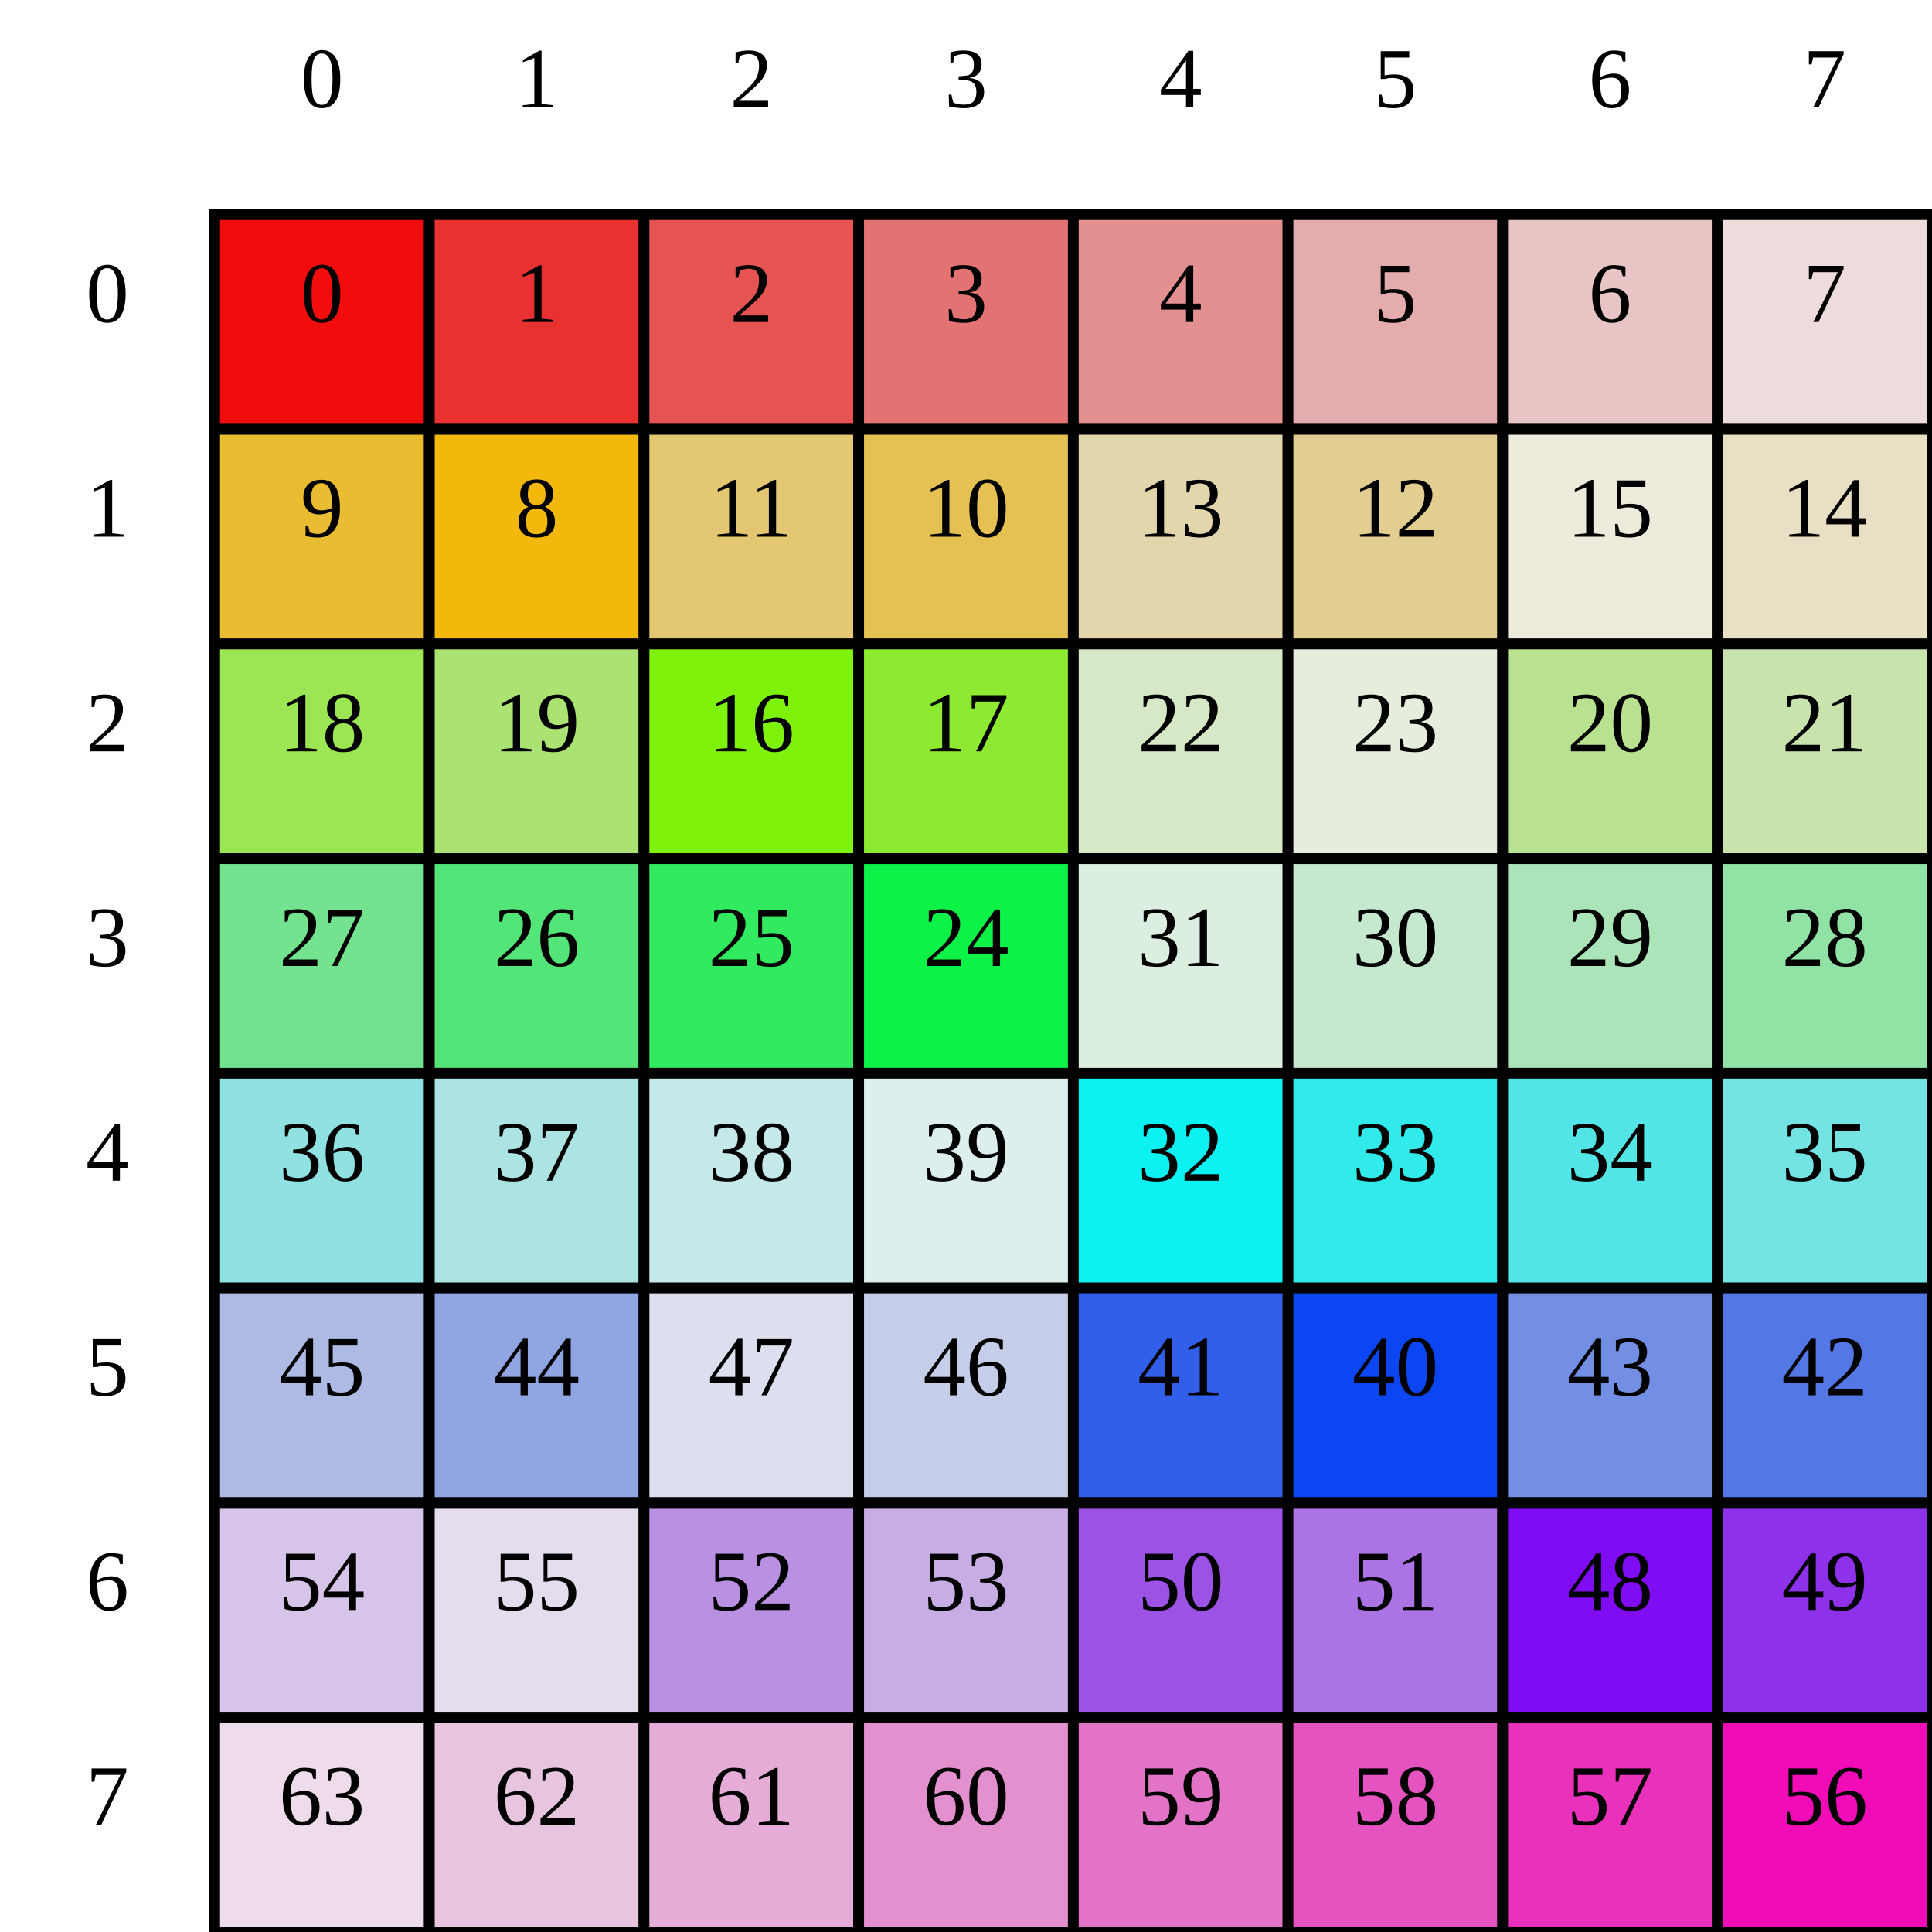
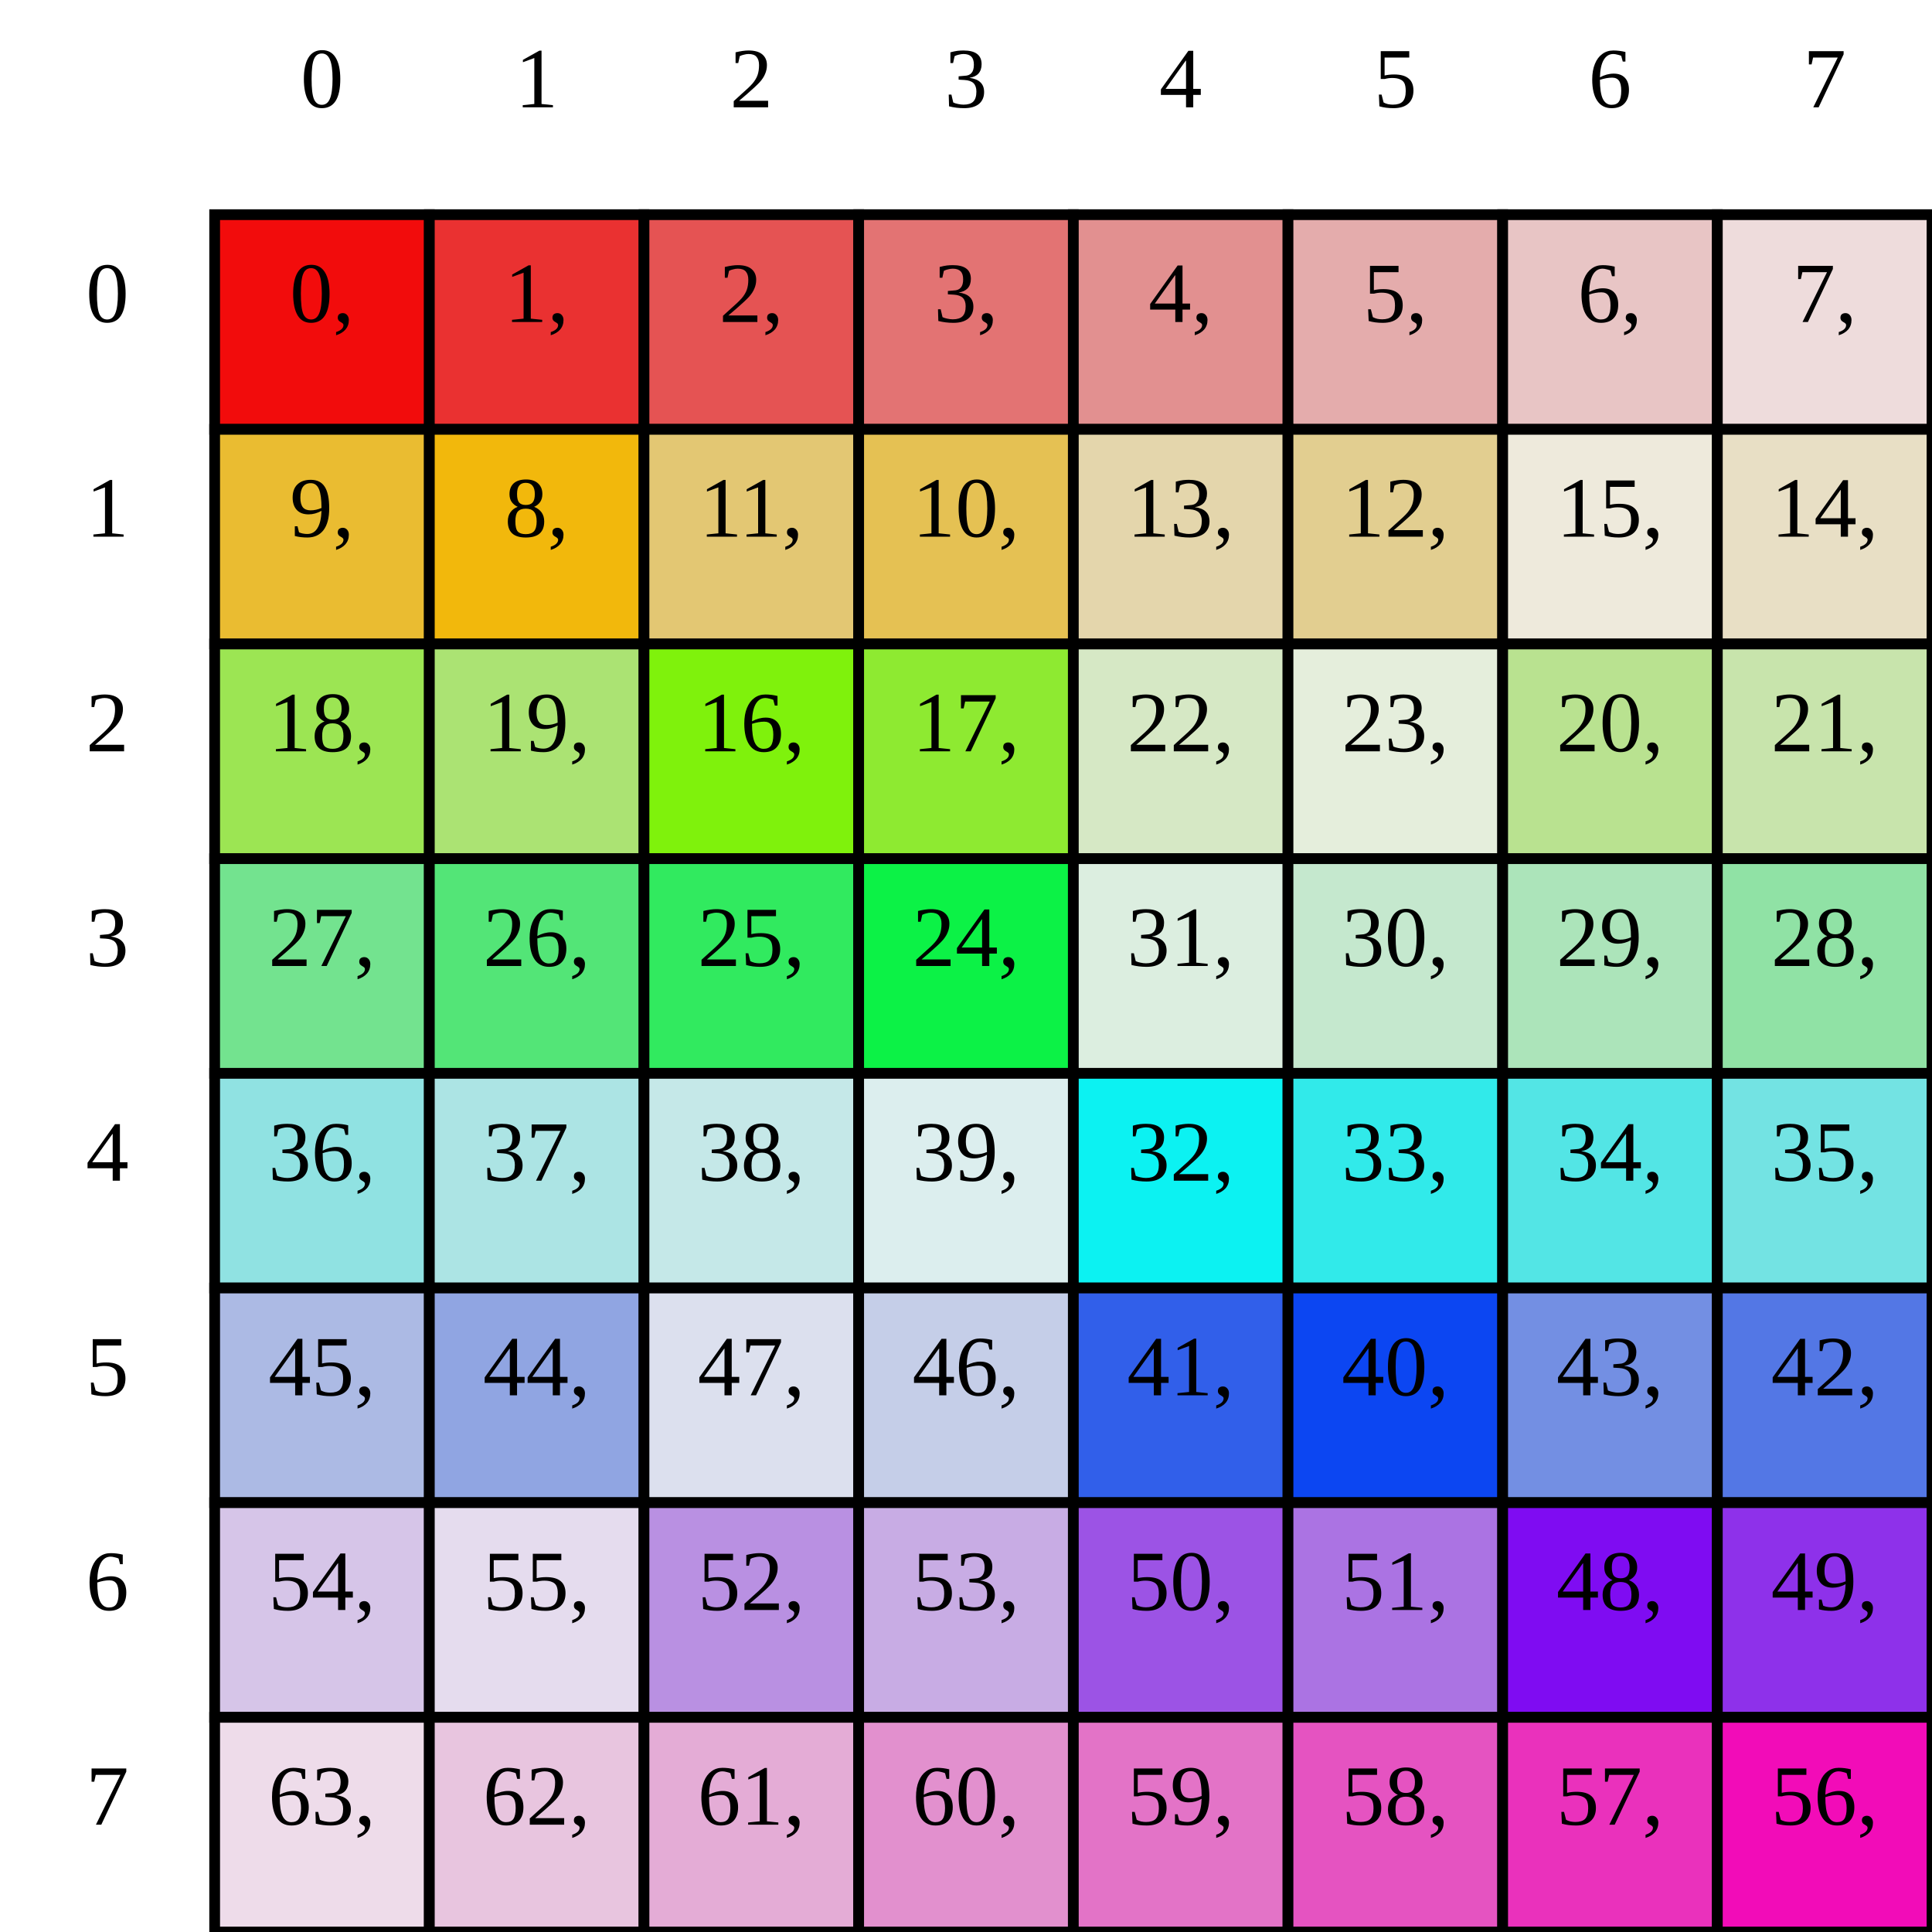
<svg xmlns="http://www.w3.org/2000/svg" baseProfile="full" height="180" version="1.1" width="180">
  <defs />
  <rect fill="rgb(242,12,12)" height="20" stroke="black" width="20" x="20" y="20" />
-   <text alignment-baseline="central" fill="black" font-size="8px" text-anchor="middle" x="30" y="30">0</text>
+   <text alignment-baseline="central" fill="black" font-size="8px" text-anchor="middle" x="30" y="30.0">0,</text>
  <rect fill="rgb(234,49,49)" height="20" stroke="black" width="20" x="40" y="20" />
-   <text alignment-baseline="central" fill="black" font-size="8px" text-anchor="middle" x="50" y="30">1</text>
+   <text alignment-baseline="central" fill="black" font-size="8px" text-anchor="middle" x="50" y="30.0">1,</text>
  <rect fill="rgb(229,83,83)" height="20" stroke="black" width="20" x="60" y="20" />
-   <text alignment-baseline="central" fill="black" font-size="8px" text-anchor="middle" x="70" y="30">2</text>
+   <text alignment-baseline="central" fill="black" font-size="8px" text-anchor="middle" x="70" y="30.0">2,</text>
  <rect fill="rgb(227,115,115)" height="20" stroke="black" width="20" x="80" y="20" />
-   <text alignment-baseline="central" fill="black" font-size="8px" text-anchor="middle" x="90" y="30">3</text>
+   <text alignment-baseline="central" fill="black" font-size="8px" text-anchor="middle" x="90" y="30.0">3,</text>
  <rect fill="rgb(226,144,144)" height="20" stroke="black" width="20" x="100" y="20" />
-   <text alignment-baseline="central" fill="black" font-size="8px" text-anchor="middle" x="110" y="30">4</text>
+   <text alignment-baseline="central" fill="black" font-size="8px" text-anchor="middle" x="110" y="30.0">4,</text>
  <rect fill="rgb(228,172,172)" height="20" stroke="black" width="20" x="120" y="20" />
-   <text alignment-baseline="central" fill="black" font-size="8px" text-anchor="middle" x="130" y="30">5</text>
+   <text alignment-baseline="central" fill="black" font-size="8px" text-anchor="middle" x="130" y="30.0">5,</text>
  <rect fill="rgb(232,197,197)" height="20" stroke="black" width="20" x="140" y="20" />
-   <text alignment-baseline="central" fill="black" font-size="8px" text-anchor="middle" x="150" y="30">6</text>
+   <text alignment-baseline="central" fill="black" font-size="8px" text-anchor="middle" x="150" y="30.0">6,</text>
  <rect fill="rgb(238,220,220)" height="20" stroke="black" width="20" x="160" y="20" />
-   <text alignment-baseline="central" fill="black" font-size="8px" text-anchor="middle" x="170" y="30">7</text>
+   <text alignment-baseline="central" fill="black" font-size="8px" text-anchor="middle" x="170" y="30.0">7,</text>
  <rect fill="rgb(234,188,49)" height="20" stroke="black" width="20" x="20" y="40" />
-   <text alignment-baseline="central" fill="black" font-size="8px" text-anchor="middle" x="30" y="50">9</text>
+   <text alignment-baseline="central" fill="black" font-size="8px" text-anchor="middle" x="30" y="50.0">9,</text>
  <rect fill="rgb(242,184,12)" height="20" stroke="black" width="20" x="40" y="40" />
-   <text alignment-baseline="central" fill="black" font-size="8px" text-anchor="middle" x="50" y="50">8</text>
+   <text alignment-baseline="central" fill="black" font-size="8px" text-anchor="middle" x="50" y="50.0">8,</text>
  <rect fill="rgb(227,199,115)" height="20" stroke="black" width="20" x="60" y="40" />
-   <text alignment-baseline="central" fill="black" font-size="8px" text-anchor="middle" x="70" y="50">11</text>
+   <text alignment-baseline="central" fill="black" font-size="8px" text-anchor="middle" x="70" y="50.0">11,</text>
  <rect fill="rgb(229,193,83)" height="20" stroke="black" width="20" x="80" y="40" />
-   <text alignment-baseline="central" fill="black" font-size="8px" text-anchor="middle" x="90" y="50">10</text>
+   <text alignment-baseline="central" fill="black" font-size="8px" text-anchor="middle" x="90" y="50.0">10,</text>
  <rect fill="rgb(228,214,172)" height="20" stroke="black" width="20" x="100" y="40" />
-   <text alignment-baseline="central" fill="black" font-size="8px" text-anchor="middle" x="110" y="50">13</text>
+   <text alignment-baseline="central" fill="black" font-size="8px" text-anchor="middle" x="110" y="50.0">13,</text>
  <rect fill="rgb(226,206,144)" height="20" stroke="black" width="20" x="120" y="40" />
-   <text alignment-baseline="central" fill="black" font-size="8px" text-anchor="middle" x="130" y="50">12</text>
+   <text alignment-baseline="central" fill="black" font-size="8px" text-anchor="middle" x="130" y="50.0">12,</text>
  <rect fill="rgb(238,234,220)" height="20" stroke="black" width="20" x="140" y="40" />
-   <text alignment-baseline="central" fill="black" font-size="8px" text-anchor="middle" x="150" y="50">15</text>
+   <text alignment-baseline="central" fill="black" font-size="8px" text-anchor="middle" x="150" y="50.0">15,</text>
  <rect fill="rgb(232,223,197)" height="20" stroke="black" width="20" x="160" y="40" />
-   <text alignment-baseline="central" fill="black" font-size="8px" text-anchor="middle" x="170" y="50">14</text>
+   <text alignment-baseline="central" fill="black" font-size="8px" text-anchor="middle" x="170" y="50.0">14,</text>
  <rect fill="rgb(156,229,83)" height="20" stroke="black" width="20" x="20" y="60" />
-   <text alignment-baseline="central" fill="black" font-size="8px" text-anchor="middle" x="30" y="70">18</text>
+   <text alignment-baseline="central" fill="black" font-size="8px" text-anchor="middle" x="30" y="70.0">18,</text>
  <rect fill="rgb(171,227,115)" height="20" stroke="black" width="20" x="40" y="60" />
-   <text alignment-baseline="central" fill="black" font-size="8px" text-anchor="middle" x="50" y="70">19</text>
+   <text alignment-baseline="central" fill="black" font-size="8px" text-anchor="middle" x="50" y="70.0">19,</text>
  <rect fill="rgb(127,242,12)" height="20" stroke="black" width="20" x="60" y="60" />
-   <text alignment-baseline="central" fill="black" font-size="8px" text-anchor="middle" x="70" y="70">16</text>
+   <text alignment-baseline="central" fill="black" font-size="8px" text-anchor="middle" x="70" y="70.0">16,</text>
  <rect fill="rgb(142,234,49)" height="20" stroke="black" width="20" x="80" y="60" />
-   <text alignment-baseline="central" fill="black" font-size="8px" text-anchor="middle" x="90" y="70">17</text>
+   <text alignment-baseline="central" fill="black" font-size="8px" text-anchor="middle" x="90" y="70.0">17,</text>
  <rect fill="rgb(214,232,197)" height="20" stroke="black" width="20" x="100" y="60" />
-   <text alignment-baseline="central" fill="black" font-size="8px" text-anchor="middle" x="110" y="70">22</text>
+   <text alignment-baseline="central" fill="black" font-size="8px" text-anchor="middle" x="110" y="70.0">22,</text>
  <rect fill="rgb(229,238,220)" height="20" stroke="black" width="20" x="120" y="60" />
-   <text alignment-baseline="central" fill="black" font-size="8px" text-anchor="middle" x="130" y="70">23</text>
+   <text alignment-baseline="central" fill="black" font-size="8px" text-anchor="middle" x="130" y="70.0">23,</text>
  <rect fill="rgb(185,226,144)" height="20" stroke="black" width="20" x="140" y="60" />
-   <text alignment-baseline="central" fill="black" font-size="8px" text-anchor="middle" x="150" y="70">20</text>
+   <text alignment-baseline="central" fill="black" font-size="8px" text-anchor="middle" x="150" y="70.0">20,</text>
  <rect fill="rgb(200,228,172)" height="20" stroke="black" width="20" x="160" y="60" />
-   <text alignment-baseline="central" fill="black" font-size="8px" text-anchor="middle" x="170" y="70">21</text>
+   <text alignment-baseline="central" fill="black" font-size="8px" text-anchor="middle" x="170" y="70.0">21,</text>
  <rect fill="rgb(115,227,143)" height="20" stroke="black" width="20" x="20" y="80" />
-   <text alignment-baseline="central" fill="black" font-size="8px" text-anchor="middle" x="30" y="90">27</text>
+   <text alignment-baseline="central" fill="black" font-size="8px" text-anchor="middle" x="30" y="90.0">27,</text>
  <rect fill="rgb(83,229,119)" height="20" stroke="black" width="20" x="40" y="80" />
-   <text alignment-baseline="central" fill="black" font-size="8px" text-anchor="middle" x="50" y="90">26</text>
+   <text alignment-baseline="central" fill="black" font-size="8px" text-anchor="middle" x="50" y="90.0">26,</text>
  <rect fill="rgb(49,234,95)" height="20" stroke="black" width="20" x="60" y="80" />
-   <text alignment-baseline="central" fill="black" font-size="8px" text-anchor="middle" x="70" y="90">25</text>
+   <text alignment-baseline="central" fill="black" font-size="8px" text-anchor="middle" x="70" y="90.0">25,</text>
  <rect fill="rgb(12,242,70)" height="20" stroke="black" width="20" x="80" y="80" />
-   <text alignment-baseline="central" fill="black" font-size="8px" text-anchor="middle" x="90" y="90">24</text>
+   <text alignment-baseline="central" fill="black" font-size="8px" text-anchor="middle" x="90" y="90.0">24,</text>
  <rect fill="rgb(220,238,224)" height="20" stroke="black" width="20" x="100" y="80" />
-   <text alignment-baseline="central" fill="black" font-size="8px" text-anchor="middle" x="110" y="90">31</text>
+   <text alignment-baseline="central" fill="black" font-size="8px" text-anchor="middle" x="110" y="90.0">31,</text>
  <rect fill="rgb(197,232,206)" height="20" stroke="black" width="20" x="120" y="80" />
-   <text alignment-baseline="central" fill="black" font-size="8px" text-anchor="middle" x="130" y="90">30</text>
+   <text alignment-baseline="central" fill="black" font-size="8px" text-anchor="middle" x="130" y="90.0">30,</text>
  <rect fill="rgb(172,228,186)" height="20" stroke="black" width="20" x="140" y="80" />
-   <text alignment-baseline="central" fill="black" font-size="8px" text-anchor="middle" x="150" y="90">29</text>
+   <text alignment-baseline="central" fill="black" font-size="8px" text-anchor="middle" x="150" y="90.0">29,</text>
  <rect fill="rgb(144,226,165)" height="20" stroke="black" width="20" x="160" y="80" />
-   <text alignment-baseline="central" fill="black" font-size="8px" text-anchor="middle" x="170" y="90">28</text>
+   <text alignment-baseline="central" fill="black" font-size="8px" text-anchor="middle" x="170" y="90.0">28,</text>
  <rect fill="rgb(144,226,226)" height="20" stroke="black" width="20" x="20" y="100" />
-   <text alignment-baseline="central" fill="black" font-size="8px" text-anchor="middle" x="30" y="110">36</text>
+   <text alignment-baseline="central" fill="black" font-size="8px" text-anchor="middle" x="30" y="110.0">36,</text>
  <rect fill="rgb(172,228,228)" height="20" stroke="black" width="20" x="40" y="100" />
-   <text alignment-baseline="central" fill="black" font-size="8px" text-anchor="middle" x="50" y="110">37</text>
+   <text alignment-baseline="central" fill="black" font-size="8px" text-anchor="middle" x="50" y="110.0">37,</text>
  <rect fill="rgb(197,232,232)" height="20" stroke="black" width="20" x="60" y="100" />
-   <text alignment-baseline="central" fill="black" font-size="8px" text-anchor="middle" x="70" y="110">38</text>
+   <text alignment-baseline="central" fill="black" font-size="8px" text-anchor="middle" x="70" y="110.0">38,</text>
  <rect fill="rgb(220,238,238)" height="20" stroke="black" width="20" x="80" y="100" />
-   <text alignment-baseline="central" fill="black" font-size="8px" text-anchor="middle" x="90" y="110">39</text>
+   <text alignment-baseline="central" fill="black" font-size="8px" text-anchor="middle" x="90" y="110.0">39,</text>
  <rect fill="rgb(12,242,242)" height="20" stroke="black" width="20" x="100" y="100" />
-   <text alignment-baseline="central" fill="black" font-size="8px" text-anchor="middle" x="110" y="110">32</text>
+   <text alignment-baseline="central" fill="black" font-size="8px" text-anchor="middle" x="110" y="110.0">32,</text>
  <rect fill="rgb(49,234,234)" height="20" stroke="black" width="20" x="120" y="100" />
-   <text alignment-baseline="central" fill="black" font-size="8px" text-anchor="middle" x="130" y="110">33</text>
+   <text alignment-baseline="central" fill="black" font-size="8px" text-anchor="middle" x="130" y="110.0">33,</text>
  <rect fill="rgb(83,229,229)" height="20" stroke="black" width="20" x="140" y="100" />
-   <text alignment-baseline="central" fill="black" font-size="8px" text-anchor="middle" x="150" y="110">34</text>
+   <text alignment-baseline="central" fill="black" font-size="8px" text-anchor="middle" x="150" y="110.0">34,</text>
  <rect fill="rgb(115,227,227)" height="20" stroke="black" width="20" x="160" y="100" />
-   <text alignment-baseline="central" fill="black" font-size="8px" text-anchor="middle" x="170" y="110">35</text>
+   <text alignment-baseline="central" fill="black" font-size="8px" text-anchor="middle" x="170" y="110.0">35,</text>
  <rect fill="rgb(172,186,228)" height="20" stroke="black" width="20" x="20" y="120" />
-   <text alignment-baseline="central" fill="black" font-size="8px" text-anchor="middle" x="30" y="130">45</text>
+   <text alignment-baseline="central" fill="black" font-size="8px" text-anchor="middle" x="30" y="130.0">45,</text>
  <rect fill="rgb(144,165,226)" height="20" stroke="black" width="20" x="40" y="120" />
-   <text alignment-baseline="central" fill="black" font-size="8px" text-anchor="middle" x="50" y="130">44</text>
+   <text alignment-baseline="central" fill="black" font-size="8px" text-anchor="middle" x="50" y="130.0">44,</text>
  <rect fill="rgb(220,224,238)" height="20" stroke="black" width="20" x="60" y="120" />
-   <text alignment-baseline="central" fill="black" font-size="8px" text-anchor="middle" x="70" y="130">47</text>
+   <text alignment-baseline="central" fill="black" font-size="8px" text-anchor="middle" x="70" y="130.0">47,</text>
  <rect fill="rgb(197,206,232)" height="20" stroke="black" width="20" x="80" y="120" />
-   <text alignment-baseline="central" fill="black" font-size="8px" text-anchor="middle" x="90" y="130">46</text>
+   <text alignment-baseline="central" fill="black" font-size="8px" text-anchor="middle" x="90" y="130.0">46,</text>
  <rect fill="rgb(49,95,234)" height="20" stroke="black" width="20" x="100" y="120" />
-   <text alignment-baseline="central" fill="black" font-size="8px" text-anchor="middle" x="110" y="130">41</text>
+   <text alignment-baseline="central" fill="black" font-size="8px" text-anchor="middle" x="110" y="130.0">41,</text>
  <rect fill="rgb(12,70,242)" height="20" stroke="black" width="20" x="120" y="120" />
-   <text alignment-baseline="central" fill="black" font-size="8px" text-anchor="middle" x="130" y="130">40</text>
+   <text alignment-baseline="central" fill="black" font-size="8px" text-anchor="middle" x="130" y="130.0">40,</text>
  <rect fill="rgb(115,143,227)" height="20" stroke="black" width="20" x="140" y="120" />
-   <text alignment-baseline="central" fill="black" font-size="8px" text-anchor="middle" x="150" y="130">43</text>
+   <text alignment-baseline="central" fill="black" font-size="8px" text-anchor="middle" x="150" y="130.0">43,</text>
  <rect fill="rgb(83,119,229)" height="20" stroke="black" width="20" x="160" y="120" />
-   <text alignment-baseline="central" fill="black" font-size="8px" text-anchor="middle" x="170" y="130">42</text>
+   <text alignment-baseline="central" fill="black" font-size="8px" text-anchor="middle" x="170" y="130.0">42,</text>
  <rect fill="rgb(214,197,232)" height="20" stroke="black" width="20" x="20" y="140" />
-   <text alignment-baseline="central" fill="black" font-size="8px" text-anchor="middle" x="30" y="150">54</text>
+   <text alignment-baseline="central" fill="black" font-size="8px" text-anchor="middle" x="30" y="150.0">54,</text>
  <rect fill="rgb(229,220,238)" height="20" stroke="black" width="20" x="40" y="140" />
-   <text alignment-baseline="central" fill="black" font-size="8px" text-anchor="middle" x="50" y="150">55</text>
+   <text alignment-baseline="central" fill="black" font-size="8px" text-anchor="middle" x="50" y="150.0">55,</text>
  <rect fill="rgb(185,144,226)" height="20" stroke="black" width="20" x="60" y="140" />
-   <text alignment-baseline="central" fill="black" font-size="8px" text-anchor="middle" x="70" y="150">52</text>
+   <text alignment-baseline="central" fill="black" font-size="8px" text-anchor="middle" x="70" y="150.0">52,</text>
  <rect fill="rgb(200,172,228)" height="20" stroke="black" width="20" x="80" y="140" />
-   <text alignment-baseline="central" fill="black" font-size="8px" text-anchor="middle" x="90" y="150">53</text>
+   <text alignment-baseline="central" fill="black" font-size="8px" text-anchor="middle" x="90" y="150.0">53,</text>
  <rect fill="rgb(156,83,229)" height="20" stroke="black" width="20" x="100" y="140" />
-   <text alignment-baseline="central" fill="black" font-size="8px" text-anchor="middle" x="110" y="150">50</text>
+   <text alignment-baseline="central" fill="black" font-size="8px" text-anchor="middle" x="110" y="150.0">50,</text>
  <rect fill="rgb(171,115,227)" height="20" stroke="black" width="20" x="120" y="140" />
-   <text alignment-baseline="central" fill="black" font-size="8px" text-anchor="middle" x="130" y="150">51</text>
+   <text alignment-baseline="central" fill="black" font-size="8px" text-anchor="middle" x="130" y="150.0">51,</text>
  <rect fill="rgb(127,12,242)" height="20" stroke="black" width="20" x="140" y="140" />
-   <text alignment-baseline="central" fill="black" font-size="8px" text-anchor="middle" x="150" y="150">48</text>
+   <text alignment-baseline="central" fill="black" font-size="8px" text-anchor="middle" x="150" y="150.0">48,</text>
  <rect fill="rgb(142,49,234)" height="20" stroke="black" width="20" x="160" y="140" />
-   <text alignment-baseline="central" fill="black" font-size="8px" text-anchor="middle" x="170" y="150">49</text>
+   <text alignment-baseline="central" fill="black" font-size="8px" text-anchor="middle" x="170" y="150.0">49,</text>
  <rect fill="rgb(238,220,234)" height="20" stroke="black" width="20" x="20" y="160" />
-   <text alignment-baseline="central" fill="black" font-size="8px" text-anchor="middle" x="30" y="170">63</text>
+   <text alignment-baseline="central" fill="black" font-size="8px" text-anchor="middle" x="30" y="170.0">63,</text>
  <rect fill="rgb(232,197,223)" height="20" stroke="black" width="20" x="40" y="160" />
-   <text alignment-baseline="central" fill="black" font-size="8px" text-anchor="middle" x="50" y="170">62</text>
+   <text alignment-baseline="central" fill="black" font-size="8px" text-anchor="middle" x="50" y="170.0">62,</text>
  <rect fill="rgb(228,172,214)" height="20" stroke="black" width="20" x="60" y="160" />
-   <text alignment-baseline="central" fill="black" font-size="8px" text-anchor="middle" x="70" y="170">61</text>
+   <text alignment-baseline="central" fill="black" font-size="8px" text-anchor="middle" x="70" y="170.0">61,</text>
  <rect fill="rgb(226,144,206)" height="20" stroke="black" width="20" x="80" y="160" />
-   <text alignment-baseline="central" fill="black" font-size="8px" text-anchor="middle" x="90" y="170">60</text>
+   <text alignment-baseline="central" fill="black" font-size="8px" text-anchor="middle" x="90" y="170.0">60,</text>
  <rect fill="rgb(227,115,199)" height="20" stroke="black" width="20" x="100" y="160" />
-   <text alignment-baseline="central" fill="black" font-size="8px" text-anchor="middle" x="110" y="170">59</text>
+   <text alignment-baseline="central" fill="black" font-size="8px" text-anchor="middle" x="110" y="170.0">59,</text>
  <rect fill="rgb(229,83,193)" height="20" stroke="black" width="20" x="120" y="160" />
-   <text alignment-baseline="central" fill="black" font-size="8px" text-anchor="middle" x="130" y="170">58</text>
+   <text alignment-baseline="central" fill="black" font-size="8px" text-anchor="middle" x="130" y="170.0">58,</text>
  <rect fill="rgb(234,49,188)" height="20" stroke="black" width="20" x="140" y="160" />
-   <text alignment-baseline="central" fill="black" font-size="8px" text-anchor="middle" x="150" y="170">57</text>
+   <text alignment-baseline="central" fill="black" font-size="8px" text-anchor="middle" x="150" y="170.0">57,</text>
  <rect fill="rgb(242,12,184)" height="20" stroke="black" width="20" x="160" y="160" />
-   <text alignment-baseline="central" fill="black" font-size="8px" text-anchor="middle" x="170" y="170">56</text>
+   <text alignment-baseline="central" fill="black" font-size="8px" text-anchor="middle" x="170" y="170.0">56,</text>
  <text alignment-baseline="central" font-size="8px" text-anchor="middle" x="30" y="10">0</text>
  <text alignment-baseline="central" font-size="8px" text-anchor="middle" x="50" y="10">1</text>
  <text alignment-baseline="central" font-size="8px" text-anchor="middle" x="70" y="10">2</text>
  <text alignment-baseline="central" font-size="8px" text-anchor="middle" x="90" y="10">3</text>
  <text alignment-baseline="central" font-size="8px" text-anchor="middle" x="110" y="10">4</text>
  <text alignment-baseline="central" font-size="8px" text-anchor="middle" x="130" y="10">5</text>
  <text alignment-baseline="central" font-size="8px" text-anchor="middle" x="150" y="10">6</text>
  <text alignment-baseline="central" font-size="8px" text-anchor="middle" x="170" y="10">7</text>
  <text alignment-baseline="central" font-size="8px" text-anchor="middle" x="10" y="30">0</text>
  <text alignment-baseline="central" font-size="8px" text-anchor="middle" x="10" y="50">1</text>
  <text alignment-baseline="central" font-size="8px" text-anchor="middle" x="10" y="70">2</text>
  <text alignment-baseline="central" font-size="8px" text-anchor="middle" x="10" y="90">3</text>
  <text alignment-baseline="central" font-size="8px" text-anchor="middle" x="10" y="110">4</text>
  <text alignment-baseline="central" font-size="8px" text-anchor="middle" x="10" y="130">5</text>
  <text alignment-baseline="central" font-size="8px" text-anchor="middle" x="10" y="150">6</text>
  <text alignment-baseline="central" font-size="8px" text-anchor="middle" x="10" y="170">7</text>
</svg>
